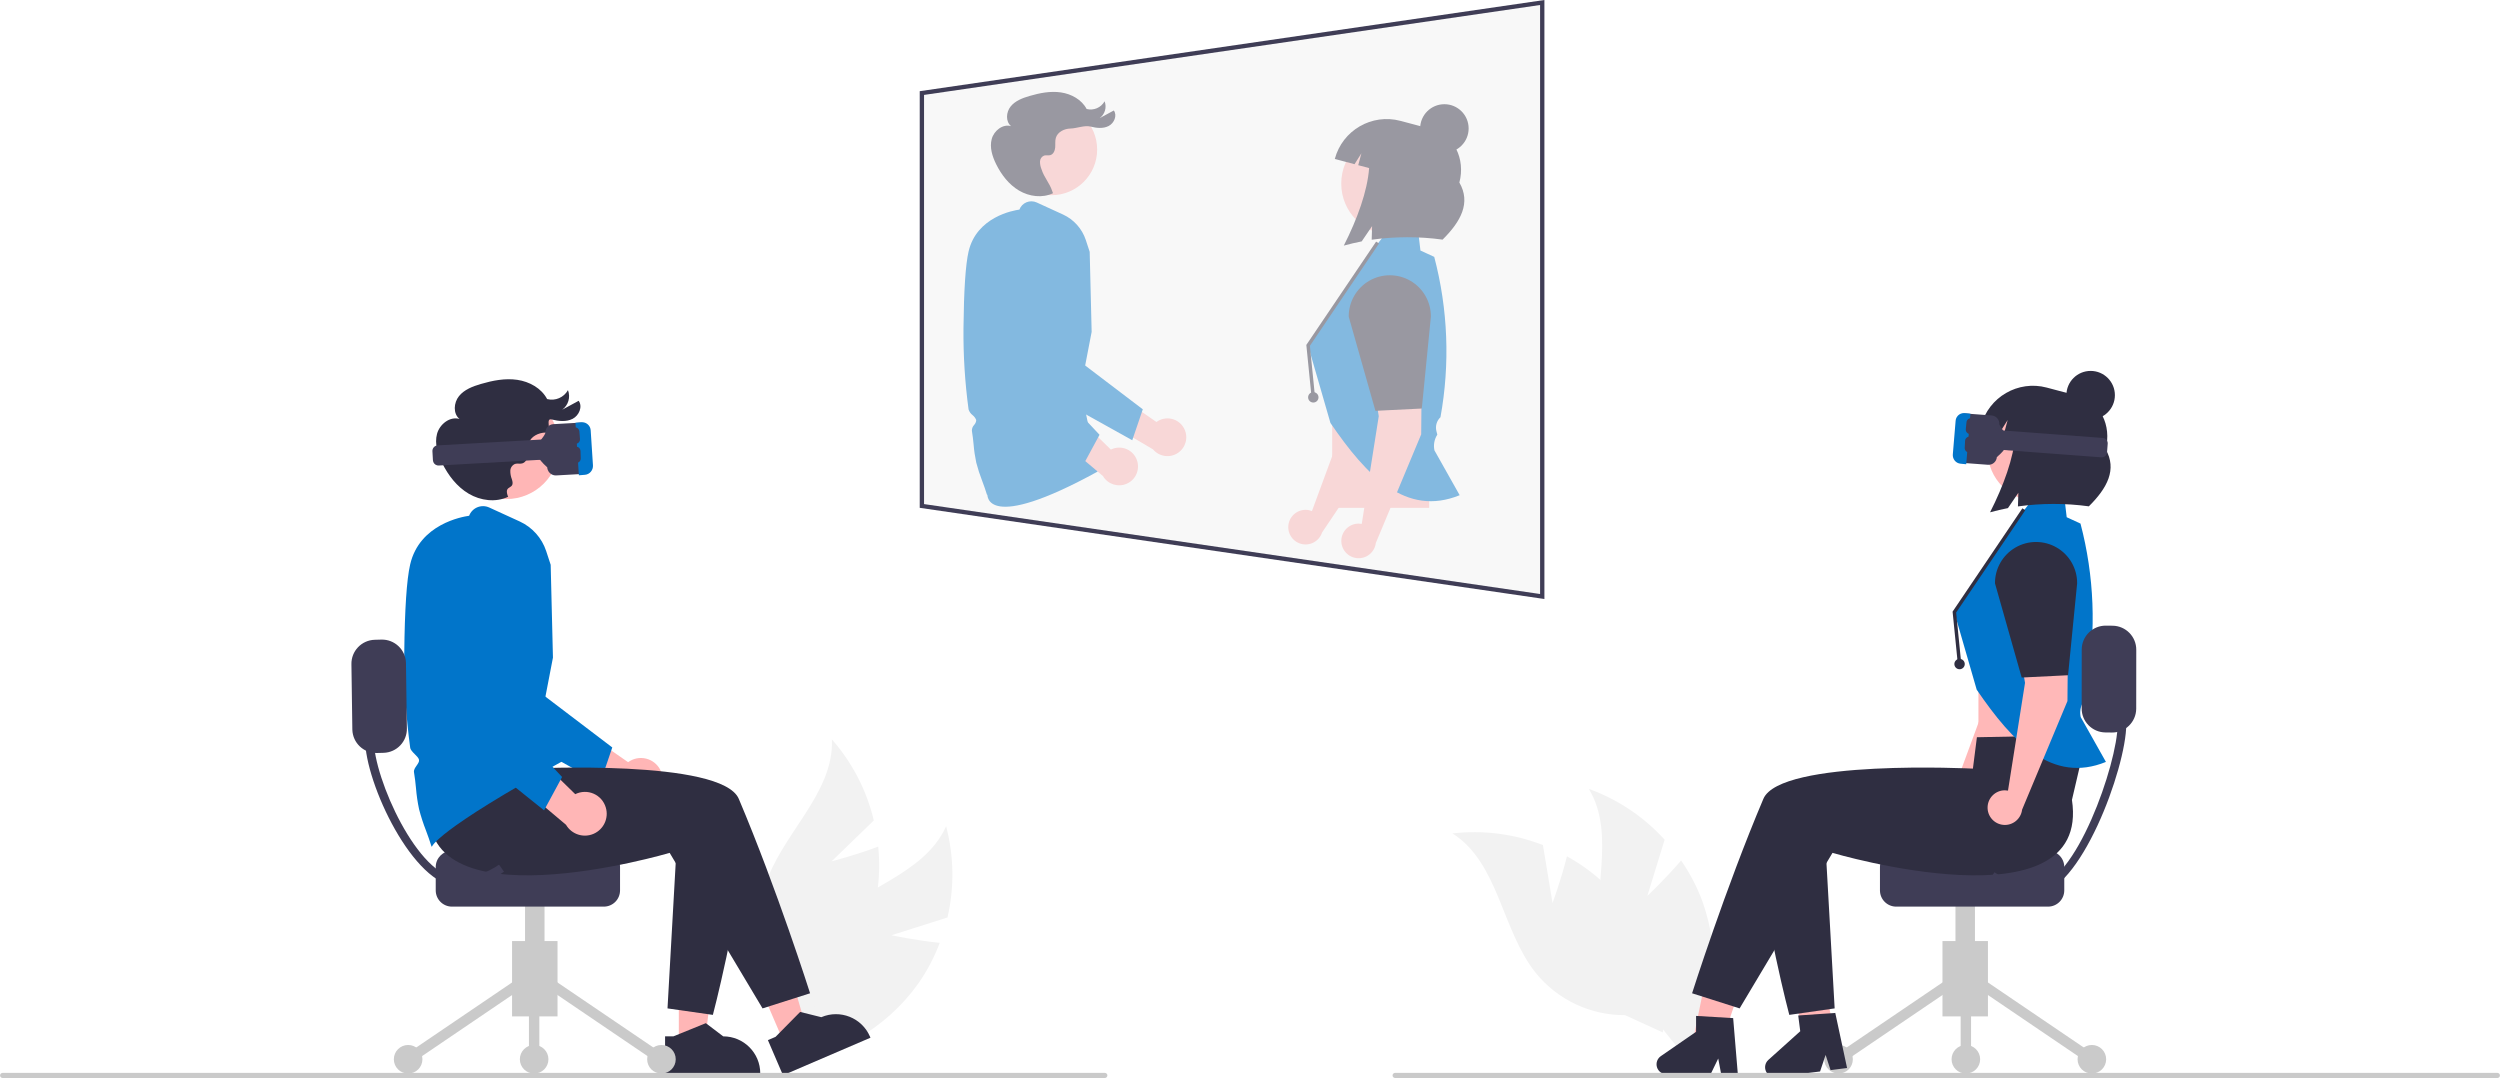
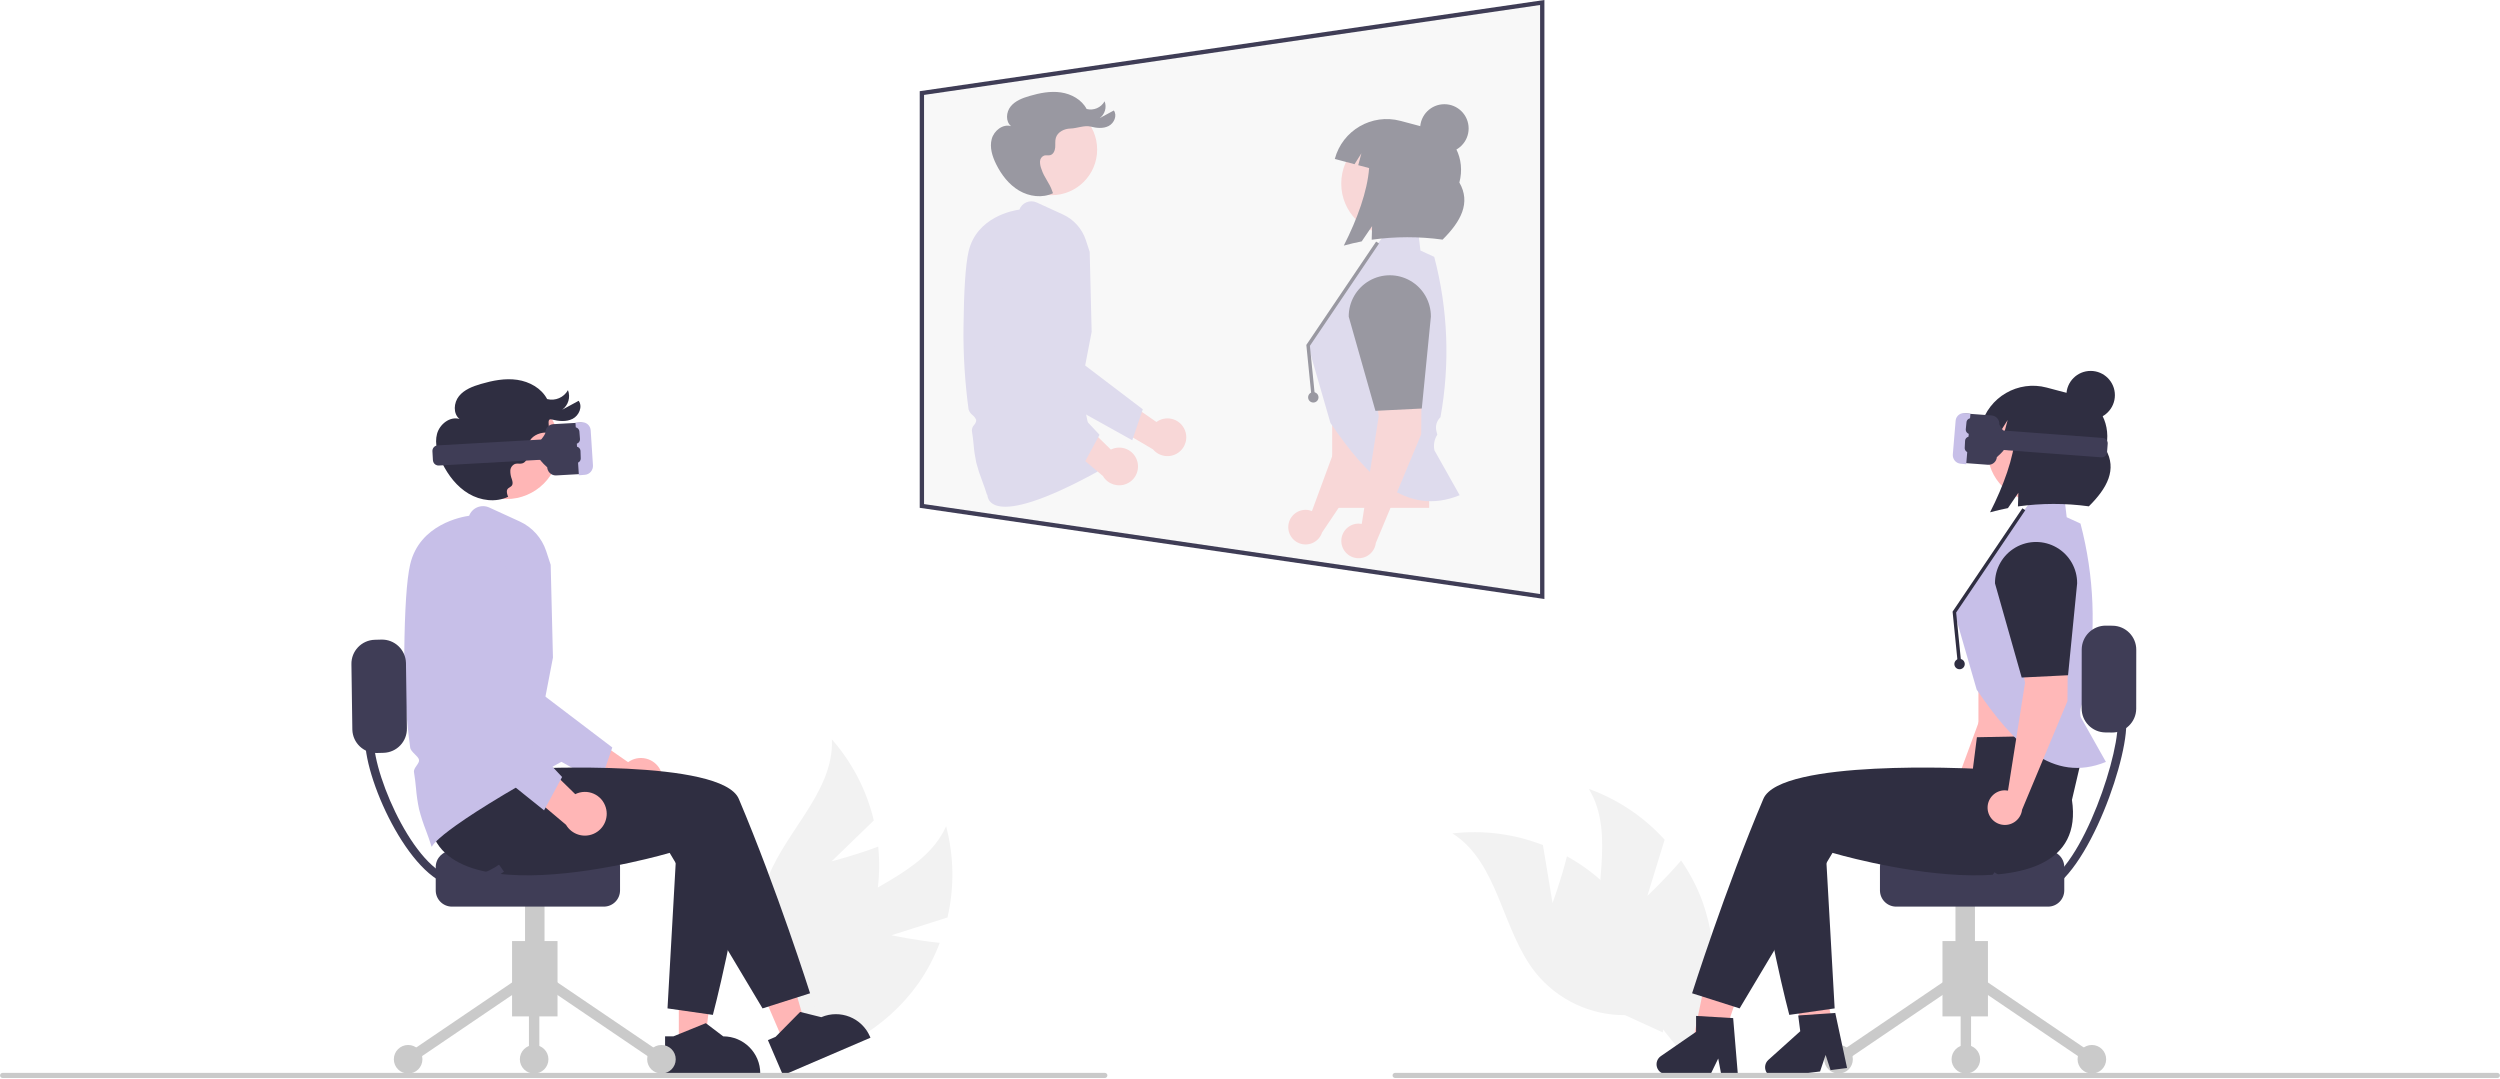
<svg xmlns="http://www.w3.org/2000/svg" data-name="Layer 1" width="1157.307" height="499.034" viewBox="0 0 1157.307 499.034">
  <path d="M434.023,633.429l25.93-8.225a87.77,87.77,0,0,0-.625-42.226c-10.417,23.163-40.98,28.837-58.394,47.325a52.794,52.794,0,0,0-13.505,43.722L381.974,692.531a88.466,88.466,0,0,0,64.385-36.624A85.453,85.453,0,0,0,456.371,636.951C445.313,635.844,434.023,633.429,434.023,633.429Z" transform="translate(-21.34638 -200.4831)" fill="#f2f2f2" />
  <path d="M406.315,599.209l19.54-18.926a87.77,87.77,0,0,0-19.391-37.515c1.006,25.377-23.818,44.087-31.159,68.4a52.794,52.794,0,0,0,7.412,45.156l3.371,18.997A88.466,88.466,0,0,0,427.381,613.826a85.453,85.453,0,0,0,.508-21.432C417.498,596.335,406.315,599.209,406.315,599.209Z" transform="translate(-21.34638 -200.4831)" fill="#f2f2f2" />
  <path d="M783.959,615.193l7.985-26.005a87.77,87.77,0,0,0-35.084-23.506c13.124,21.743.407,50.108,5.706,74.946a52.794,52.794,0,0,0,28.277,35.978l12.117,15.014a88.466,88.466,0,0,0,6.502-73.787,85.453,85.453,0,0,0-9.894-19.018C792.368,607.281,783.959,615.193,783.959,615.193Z" transform="translate(-21.34638 -200.4831)" fill="#f2f2f2" />
  <path d="M740.053,618.515,735.603,591.679a87.77,87.77,0,0,0-41.885-5.392c21.444,13.608,22.711,44.667,38.532,64.535a52.794,52.794,0,0,0,41.355,19.591l17.541,8.034a88.466,88.466,0,0,0-27.088-68.942,85.453,85.453,0,0,0-17.337-12.609C744.051,607.683,740.053,618.515,740.053,618.515Z" transform="translate(-21.34638 -200.4831)" fill="#f2f2f2" />
  <path d="M627.297,436.651a8.037,8.037,0,0,1,1.381.413l17.461-47.373,1.632-48.627a12.092,12.092,0,0,1,24.108-.879l0,0a95.396,95.396,0,0,1-1.455,29.54l-6.661,32.058-30.413,45.217a8.016,8.016,0,1,1-6.053-10.35Z" transform="translate(-21.34638 -200.4831)" fill="#ffb8b8" />
  <path d="M666.37,390.112l-21.261-3.144-3.612-45.176a19.017,19.017,0,1,1,37.301,7.424Z" transform="translate(-21.34638 -200.4831)" fill="#2f2e41" />
  <rect x="638.041" y="390.667" width="44.903" height="44.903" transform="translate(1299.638 625.7551) rotate(-180)" fill="#ffb8b8" />
-   <path d="M655.681,317.7l9.038-11.618,12.893-.559,1.287,10.927,6.388,2.946a171.329,171.329,0,0,1,2.886,74.227l0,0v0a6.609,6.609,0,0,0-1.88,6.42l.414,1.651-.038.06a9.672,9.672,0,0,0-1.284,7.22h0l11.679,20.752c-24.801,10.108-42.982-8.742-59.825-33.445l-10.424-36.083Z" transform="translate(-21.34638 -200.4831)" fill="#0175ca" />
+   <path d="M655.681,317.7l9.038-11.618,12.893-.559,1.287,10.927,6.388,2.946a171.329,171.329,0,0,1,2.886,74.227l0,0v0a6.609,6.609,0,0,0-1.88,6.42l.414,1.651-.038.06a9.672,9.672,0,0,0-1.284,7.22h0l11.679,20.752c-24.801,10.108-42.982-8.742-59.825-33.445l-10.424-36.083Z" transform="translate(-21.34638 -200.4831)" fill="#c7bfe8" />
  <polygon points="607.163 184.018 604.729 159.675 637.044 111.838 638.373 112.735 606.383 160.092 608.759 183.859 607.163 184.018" fill="#2f2e41" />
  <circle cx="607.961" cy="183.939" r="2.406" fill="#2f2e41" />
  <circle cx="644.727" cy="84.969" r="23.838" fill="#ffb8b8" />
  <path d="M669.671,256.44l2.892.77.982.261,11.006,2.93c9.755,2.597,15.296,13.599,12.374,24.574,5.394,9.351.72,18.023-7.774,26.437a119.656,119.656,0,0,0-32.82.039l.19-6.301-4.819,7.082q-4.126.798-8.279,1.944c6.292-12.391,10.93-25.189,11.721-35.879l-5.04-1.342,1.468-5.516-3.179,5.06-9.137-2.432,0,0A24.857,24.857,0,0,1,669.671,256.44Z" transform="translate(-21.34638 -200.4831)" fill="#2f2e41" />
  <circle cx="668.64" cy="59.465" r="11.226" fill="#2f2e41" />
  <path d="M650.292,442.871a8.038,8.038,0,0,1,1.435.135l7.878-49.87-7.892-48.01a12.092,12.092,0,0,1,23.473-5.568v0a95.396,95.396,0,0,1,4.339,29.256l-.275,32.742L658.249,451.84a8.016,8.016,0,1,1-7.957-8.969Z" transform="translate(-21.34638 -200.4831)" fill="#ffb8b8" />
  <path d="M679.529,389.601l-21.465,1.067-12.361-43.602a19.017,19.017,0,1,1,38.033,0Z" transform="translate(-21.34638 -200.4831)" fill="#2f2e41" />
  <path d="M569.59,399.029a8.668,8.668,0,0,0-12.902-3.194l-25.322-17.541L531,394.297l24.102,14.204a8.715,8.715,0,0,0,14.488-9.472Z" transform="translate(-21.34638 -200.4831)" fill="#ffb6b6" />
-   <path d="M545.495,404.281l-48.712-27.119-.013-.237c-.026-.454-2.559-45.493-1.564-55.105a25.586,25.586,0,0,1,7.125-15.454l.106-.098.144-.014a12.984,12.984,0,0,1,13.538,8.968,91.968,91.968,0,0,1,3.093,42.075l-1.285,8.005,32.444,24.658Z" transform="translate(-21.34638 -200.4831)" fill="#0175ca" />
+   <path d="M545.495,404.281l-48.712-27.119-.013-.237c-.026-.454-2.559-45.493-1.564-55.105a25.586,25.586,0,0,1,7.125-15.454l.106-.098.144-.014a12.984,12.984,0,0,1,13.538,8.968,91.968,91.968,0,0,1,3.093,42.075l-1.285,8.005,32.444,24.658Z" transform="translate(-21.34638 -200.4831)" fill="#c7bfe8" />
  <circle cx="486.768" cy="69.23" r="21.126" fill="#ffb6b6" />
  <path d="M508.814,289.922c-4.939,2.37-11.019,1.567-15.734-1.221s-8.186-7.336-10.611-12.248c-1.776-3.598-3.067-7.718-2.038-11.596s5.132-7.128,8.976-5.979c-2.634-2.121-2.327-6.494-.199-9.122s5.486-3.891,8.73-4.843c4.709-1.382,9.656-2.358,14.513-1.651s9.637,3.336,11.922,7.679a7.403,7.403,0,0,0,8.317-3.572,6.707,6.707,0,0,1-2.306,7.824l6.577-3.568c1.677,2.324.153,5.869-2.392,7.185s-5.622.965-8.4.262-6.397.853-9.262.91-5.964,1.556-6.785,4.302c-.43,1.438-.179,2.982-.306,4.478s-.843,3.155-2.293,3.544c-.916.246-1.918-.08-2.826.193a3.032,3.032,0,0,0-1.911,2.714,8.901,8.901,0,0,0,.631,3.445c1.434,4.419,3.729,6.252,5.163,10.671" transform="translate(-21.34638 -200.4831)" fill="#2f2e41" />
-   <path d="M478.406,429.519l-.012-.001-.167-.028-.048-.162c-.607-2.043-1.38-4.134-2.128-6.156a74.233,74.233,0,0,1-2.783-8.58,65.711,65.711,0,0,1-1.23-8.446c-.209-2.061-.424-4.192-.791-6.29a3.853,3.853,0,0,1,1.051-2.667,3.532,3.532,0,0,0,.966-2.245,5.341,5.341,0,0,0-1.689-2.284,5.504,5.504,0,0,1-1.853-2.628,261.761,261.761,0,0,1-2.359-37.708c.175-17.447.964-29.339,2.343-35.346,3.711-16.153,20.853-19.101,23.537-19.464a5.925,5.925,0,0,1,8.014-3.305l12.18,5.576a19.83,19.83,0,0,1,10.543,11.775l1.809,5.516.906,37.03-5.023,26.076L529.5,418.768C477.197,447.484,478.575,429.519,478.406,429.519Z" transform="translate(-21.34638 -200.4831)" fill="#0175ca" />
+   <path d="M478.406,429.519l-.012-.001-.167-.028-.048-.162c-.607-2.043-1.38-4.134-2.128-6.156a74.233,74.233,0,0,1-2.783-8.58,65.711,65.711,0,0,1-1.23-8.446c-.209-2.061-.424-4.192-.791-6.29a3.853,3.853,0,0,1,1.051-2.667,3.532,3.532,0,0,0,.966-2.245,5.341,5.341,0,0,0-1.689-2.284,5.504,5.504,0,0,1-1.853-2.628,261.761,261.761,0,0,1-2.359-37.708c.175-17.447.964-29.339,2.343-35.346,3.711-16.153,20.853-19.101,23.537-19.464a5.925,5.925,0,0,1,8.014-3.305l12.18,5.576a19.83,19.83,0,0,1,10.543,11.775l1.809,5.516.906,37.03-5.023,26.076L529.5,418.768C477.197,447.484,478.575,429.519,478.406,429.519Z" transform="translate(-21.34638 -200.4831)" fill="#c7bfe8" />
  <path d="M547.781,413.912a8.668,8.668,0,0,0-12.187-5.306l-22.033-21.528-3.036,15.717,21.389,18.033a8.715,8.715,0,0,0,15.867-6.917Z" transform="translate(-21.34638 -200.4831)" fill="#ffb6b6" />
-   <path d="M523.147,415.063l-43.493-34.881.026-.236c.05-.451,5.083-45.28,7.67-54.591a25.586,25.586,0,0,1,9.608-14.045l.121-.078.144.011a12.984,12.984,0,0,1,11.848,11.105,91.968,91.968,0,0,1-3.985,42L502.482,372.024,530.347,401.759Z" transform="translate(-21.34638 -200.4831)" fill="#0175ca" />
+   <path d="M523.147,415.063l-43.493-34.881.026-.236c.05-.451,5.083-45.28,7.67-54.591a25.586,25.586,0,0,1,9.608-14.045l.121-.078.144.011a12.984,12.984,0,0,1,11.848,11.105,91.968,91.968,0,0,1-3.985,42L502.482,372.024,530.347,401.759Z" transform="translate(-21.34638 -200.4831)" fill="#c7bfe8" />
  <path d="M327.078,557.015a10.056,10.056,0,0,0-14.967-3.706l-29.375-20.349-.424,18.565L310.272,568.003a10.11,10.11,0,0,0,16.806-10.988Z" transform="translate(-21.34638 -200.4831)" fill="#ffb6b6" />
-   <path d="M299.127,563.108l-56.509-31.46-.016-.275c-.03-.526-2.968-52.774-1.815-63.925a29.681,29.681,0,0,1,8.266-17.928l.124-.113.167-.016a15.062,15.062,0,0,1,15.705,10.404,106.688,106.688,0,0,1,3.588,48.809l-1.491,9.286,37.637,28.605Z" transform="translate(-21.34638 -200.4831)" fill="#0175ca" />
+   <path d="M299.127,563.108l-56.509-31.46-.016-.275c-.03-.526-2.968-52.774-1.815-63.925a29.681,29.681,0,0,1,8.266-17.928l.124-.113.167-.016a15.062,15.062,0,0,1,15.705,10.404,106.688,106.688,0,0,1,3.588,48.809l-1.491,9.286,37.637,28.605Z" transform="translate(-21.34638 -200.4831)" fill="#c7bfe8" />
  <polygon points="363.145 483.213 374.015 478.544 361.18 434.396 345.137 441.287 363.145 483.213" fill="#ffb6b6" />
  <path d="M376.828,681.983l3.534-1.518,11.388-11.537,9.805,2.434.001-0a17.151,17.151,0,0,1,22.526,8.99l.22.512-40.485,17.389Z" transform="translate(-21.34638 -200.4831)" fill="#2f2e41" />
  <polygon points="314.246 484.351 326.076 484.35 331.704 438.72 314.244 438.72 314.246 484.351" fill="#ffb6b6" />
  <path d="M329.226,680.236l3.846-0,15.017-6.107,8.048,6.106h.001a17.151,17.151,0,0,1,17.15,17.15v.557l-44.062.002Z" transform="translate(-21.34638 -200.4831)" fill="#2f2e41" />
  <rect x="237.043" y="435.636" width="21.047" height="34.878" fill="#cacaca" />
  <rect x="299.882" y="643.181" width="4.811" height="61.045" transform="translate(-446.2676 345.0736) rotate(-55.84051)" fill="#cacaca" />
  <rect x="205.016" y="671.298" width="61.045" height="4.811" transform="translate(-358.996 48.00218) rotate(-34.15969)" fill="#cacaca" />
  <circle cx="306.198" cy="490.359" r="6.615" fill="#cacaca" />
  <circle cx="247.266" cy="490.359" r="6.615" fill="#cacaca" />
  <circle cx="188.935" cy="490.359" r="6.615" fill="#cacaca" />
  <rect x="244.861" y="456.082" width="4.811" height="34.277" fill="#cacaca" />
  <rect x="243.057" y="404.968" width="9.02" height="46.304" fill="#cacaca" />
  <path d="M223.055,612.667V601.843A7.525,7.525,0,0,1,230.572,594.326h70.29a7.525,7.525,0,0,1,7.517,7.517v10.824a7.525,7.525,0,0,1-7.517,7.517H230.572A7.525,7.525,0,0,1,223.055,612.667Z" transform="translate(-21.34638 -200.4831)" fill="#3f3d56" />
  <path d="M532.825,699.517H22.531a1.191,1.191,0,0,1,0-2.381h510.294a1.191,1.191,0,0,1,0,2.381Z" transform="translate(-21.34638 -200.4831)" fill="#cacaca" />
  <path d="M213.5,540.768l51,1,1.851,14.527s89.149-4.527,97,14c17.679,41.719,33,90,33,90l-22,7-43-72s-119.851,35.473-110.851-24.527Z" transform="translate(-21.34638 -200.4831)" fill="#2f2e41" />
  <path d="M367.775,583.173c-5.233,45.007-16.424,87.121-16.424,87.121l-21-3,4.783-84.872" transform="translate(-21.34638 -200.4831)" fill="#2f2e41" />
  <circle cx="234.417" cy="206.518" r="24.507" fill="#ffb6b6" />
  <path d="M256.574,430.445c-5.73,2.749-12.782,1.818-18.253-1.417s-9.496-8.51-12.31-14.208c-2.06-4.173-3.557-8.953-2.364-13.452s5.953-8.268,10.413-6.936c-3.055-2.46-2.699-7.533-.23-10.582s6.364-4.514,10.128-5.619c5.462-1.603,11.202-2.735,16.835-1.915s11.18,3.87,13.831,8.908a8.587,8.587,0,0,0,9.648-4.144,7.78,7.78,0,0,1-2.675,9.077l7.63-4.139c1.945,2.696.178,6.808-2.775,8.335s-6.522,1.12-9.744.304.58,5.99-2.744,6.055-6.919,1.805-7.871,4.99c-.498,1.668-.208,3.46-.355,5.195s-.978,3.66-2.66,4.112c-1.062.286-2.225-.093-3.278.224a3.517,3.517,0,0,0-2.217,3.149,10.326,10.326,0,0,0,.732,3.996c1.663,5.127-3.674,2.253-2.011,7.38" transform="translate(-21.34638 -200.4831)" fill="#2f2e41" />
-   <path d="M221.3,592.385l-.014-.002-.194-.033-.056-.188c-.705-2.37-1.601-4.796-2.468-7.142a86.118,86.118,0,0,1-3.229-9.953,76.229,76.229,0,0,1-1.427-9.797c-.242-2.391-.492-4.863-.917-7.297-.189-1.081.527-2.104,1.219-3.094.642-.918,1.248-1.784,1.121-2.604-.13-.838-1.06-1.759-1.959-2.65-.986-.976-2.005-1.986-2.149-3.048a303.655,303.655,0,0,1-2.736-43.744c.203-20.239,1.118-34.035,2.718-41.004,4.304-18.738,24.191-22.158,27.304-22.58a6.874,6.874,0,0,1,9.296-3.834l14.13,6.468a23.004,23.004,0,0,1,12.231,13.66l2.099,6.399,1.051,42.957-5.827,30.25,11.384,17.077C222.203,585.538,221.495,592.385,221.3,592.385Z" transform="translate(-21.34638 -200.4831)" fill="#0175ca" />
+   <path d="M221.3,592.385l-.014-.002-.194-.033-.056-.188c-.705-2.37-1.601-4.796-2.468-7.142a86.118,86.118,0,0,1-3.229-9.953,76.229,76.229,0,0,1-1.427-9.797c-.242-2.391-.492-4.863-.917-7.297-.189-1.081.527-2.104,1.219-3.094.642-.918,1.248-1.784,1.121-2.604-.13-.838-1.06-1.759-1.959-2.65-.986-.976-2.005-1.986-2.149-3.048a303.655,303.655,0,0,1-2.736-43.744c.203-20.239,1.118-34.035,2.718-41.004,4.304-18.738,24.191-22.158,27.304-22.58a6.874,6.874,0,0,1,9.296-3.834l14.13,6.468a23.004,23.004,0,0,1,12.231,13.66l2.099,6.399,1.051,42.957-5.827,30.25,11.384,17.077C222.203,585.538,221.495,592.385,221.3,592.385Z" transform="translate(-21.34638 -200.4831)" fill="#c7bfe8" />
  <path d="M926.464,560.117a8.037,8.037,0,0,1,1.381.413l17.461-47.373,1.632-48.627a12.092,12.092,0,0,1,24.108-.879l0,0a95.396,95.396,0,0,1-1.455,29.54l-6.661,32.058-30.413,45.217a8.016,8.016,0,1,1-6.053-10.35Z" transform="translate(-21.34638 -200.4831)" fill="#ffb8b8" />
  <path d="M965.537,513.578l-21.261-3.144-3.612-45.176a19.017,19.017,0,1,1,37.301,7.424Z" transform="translate(-21.34638 -200.4831)" fill="#2f2e41" />
  <rect x="937.207" y="514.134" width="44.903" height="44.903" transform="translate(1897.972 872.6872) rotate(-180)" fill="#ffb8b8" />
  <polygon points="809.373 445.894 792.224 440.124 782.674 486.804 794.294 490.713 809.373 445.894" fill="#ffb6b6" />
  <polygon points="839.786 437.013 822.178 441.177 838.737 485.853 850.668 483.031 839.786 437.013" fill="#ffb6b6" />
  <rect x="899.217" y="435.636" width="21.047" height="34.878" fill="#cacaca" />
  <rect x="867.19" y="671.298" width="61.045" height="4.811" transform="translate(-244.7548 419.8097) rotate(-34.15949)" fill="#cacaca" />
  <rect x="962.056" y="643.181" width="4.811" height="61.045" transform="translate(-155.9049 893.0038) rotate(-55.84031)" fill="#cacaca" />
  <circle cx="851.109" cy="490.359" r="6.615" fill="#cacaca" />
  <circle cx="910.041" cy="490.359" r="6.615" fill="#cacaca" />
  <circle cx="968.372" cy="490.359" r="6.615" fill="#cacaca" />
  <rect x="907.636" y="456.082" width="4.811" height="34.277" fill="#cacaca" />
  <rect x="905.23" y="404.968" width="9.02" height="46.304" fill="#cacaca" />
  <path d="M969.428,620.184H899.138a7.525,7.525,0,0,1-7.517-7.517V601.843a7.525,7.525,0,0,1,7.517-7.517H969.428a7.525,7.525,0,0,1,7.517,7.517v10.824A7.525,7.525,0,0,1,969.428,620.184Z" transform="translate(-21.34638 -200.4831)" fill="#3f3d56" />
  <path d="M980.5,570.768c9,60-110.851,24.527-110.851,24.527l-43,72-22-7s15.321-48.281,33-90c7.851-18.527,97-14,97-14l1.851-14.527,51-1Z" transform="translate(-21.34638 -200.4831)" fill="#2f2e41" />
  <path d="M865.866,582.423l4.783,84.872-21,3s-11.191-42.114-16.424-87.121" transform="translate(-21.34638 -200.4831)" fill="#2f2e41" />
-   <path d="M954.848,441.166l9.038-11.618,12.893-.559,1.287,10.927,6.388,2.946a171.329,171.329,0,0,1,2.886,74.227l0,0v0a6.609,6.609,0,0,0-1.88,6.42l.414,1.651-.038.06a9.672,9.672,0,0,0-1.284,7.22h0l11.679,20.752c-24.801,10.108-42.982-8.742-59.825-33.445l-10.424-36.083Z" transform="translate(-21.34638 -200.4831)" fill="#0175ca" />
+   <path d="M954.848,441.166l9.038-11.618,12.893-.559,1.287,10.927,6.388,2.946a171.329,171.329,0,0,1,2.886,74.227l0,0v0a6.609,6.609,0,0,0-1.88,6.42l.414,1.651-.038.06a9.672,9.672,0,0,0-1.284,7.22h0l11.679,20.752c-24.801,10.108-42.982-8.742-59.825-33.445l-10.424-36.083Z" transform="translate(-21.34638 -200.4831)" fill="#c7bfe8" />
  <polygon points="906.33 307.484 903.896 283.141 936.211 235.304 937.54 236.201 905.549 283.558 907.926 307.325 906.33 307.484" fill="#2f2e41" />
  <circle cx="907.128" cy="307.405" r="2.406" fill="#2f2e41" />
  <circle cx="943.894" cy="208.435" r="23.838" fill="#ffb8b8" />
  <path d="M968.838,379.906l2.892.77.982.261,11.006,2.93c9.755,2.597,15.296,13.599,12.374,24.574,5.394,9.351.72,18.023-7.774,26.437a119.655,119.655,0,0,0-32.82.039l.19-6.301-4.819,7.082q-4.126.798-8.279,1.944c6.292-12.391,10.93-25.189,11.721-35.879l-5.04-1.342,1.468-5.516-3.179,5.06-9.137-2.432,0,0A24.857,24.857,0,0,1,968.838,379.906Z" transform="translate(-21.34638 -200.4831)" fill="#2f2e41" />
  <circle cx="967.807" cy="182.931" r="11.226" fill="#2f2e41" />
  <path d="M949.459,566.337a8.038,8.038,0,0,1,1.435.135l7.878-49.87-7.892-48.01a12.092,12.092,0,0,1,23.473-5.568v0a95.396,95.396,0,0,1,4.339,29.256l-.275,32.742L957.416,575.306a8.016,8.016,0,1,1-7.957-8.969Z" transform="translate(-21.34638 -200.4831)" fill="#ffb8b8" />
  <path d="M978.696,513.067l-21.465,1.067-12.361-43.602a19.017,19.017,0,1,1,38.033,0Z" transform="translate(-21.34638 -200.4831)" fill="#2f2e41" />
  <path d="M825.83,697.768h-7.705l-1.375-7.275-3.523,7.275H792.79a4.594,4.594,0,0,1-2.61-8.374L806.5,678.122v-7.355l17.166,1.025Z" transform="translate(-21.34638 -200.4831)" fill="#2f2e41" />
  <path d="M876.399,694.884l-7.642.983-2.293-7.04-2.565,7.665-20.269,2.608a4.594,4.594,0,0,1-3.658-7.973L854.72,677.866l-.939-7.294,17.156-1.175Z" transform="translate(-21.34638 -200.4831)" fill="#2f2e41" />
  <path d="M665.988,698.33a1.191,1.191,0,0,1,1.187-1.195h510.294a1.191,1.191,0,0,1,0,2.381h-510.294A1.191,1.191,0,0,1,665.988,698.33Z" transform="translate(-21.34638 -200.4831)" fill="#cacaca" />
  <path d="M941.611,415.64l-11.908-.893a3.848,3.848,0,0,1-3.546-4.12l1.137-15.17a3.848,3.848,0,0,1,4.121-3.546l11.908.893.001,0a3.843,3.843,0,0,1,3.545,4.12c1.779,4.329,8.445,7.012-1.137,15.17a3.843,3.843,0,0,1-4.121,3.546Z" transform="translate(-21.34638 -200.4831)" fill="#3f3d56" />
-   <path d="M930.813,391.732l2.692.267-1.954,23.395-2.693-.267a3.845,3.845,0,0,1-2.615-1.418,4.022,4.022,0,0,1-.891-2.888l1.298-15.542a3.865,3.865,0,0,1,3.019-3.486A3.74,3.74,0,0,1,930.813,391.732Z" transform="translate(-21.34638 -200.4831)" fill="#0175ca" />
+   <path d="M930.813,391.732l2.692.267-1.954,23.395-2.693-.267a3.845,3.845,0,0,1-2.615-1.418,4.022,4.022,0,0,1-.891-2.888l1.298-15.542a3.865,3.865,0,0,1,3.019-3.486A3.74,3.74,0,0,1,930.813,391.732Z" transform="translate(-21.34638 -200.4831)" fill="#c7bfe8" />
  <path d="M994.082,412.191l-53.765-4.029a2.488,2.488,0,0,1-2.293-2.664l.301-4.014 0-.001a2.486,2.486,0,0,1,2.665-2.292l53.765,4.029h0a2.486,2.486,0,0,1,2.293,2.664l-.301,4.014a2.485,2.485,0,0,1-2.665,2.293Z" transform="translate(-21.34638 -200.4831)" fill="#3f3d56" />
  <path d="M933.189,401.409l-0.0 0a2.048,2.048,0,0,1-1.833-2.237l.323-3.255.003-.026a2.045,2.045,0,0,1,4.067.429l-.323,3.255a2.044,2.044,0,0,1-2.236,1.834Z" transform="translate(-21.34638 -200.4831)" fill="#3f3d56" />
  <path d="M932.793,409.942l-0,0a2.045,2.045,0,0,1-1.936-2.148l.17-3.267a2.045,2.045,0,0,1,4.084.213l-.17,3.267a2.041,2.041,0,0,1-2.148,1.936Z" transform="translate(-21.34638 -200.4831)" fill="#3f3d56" />
  <path d="M999.03,539.583l-3.068-.035a11.107,11.107,0,0,1-10.967-11.219l.025-27.258a11.107,11.107,0,0,1,11.219-10.967l3.068.035a11.107,11.107,0,0,1,10.967,11.219l-.025,27.258A11.107,11.107,0,0,1,999.03,539.583Z" transform="translate(-21.34638 -200.4831)" fill="#3f3d56" />
  <path d="M942.335,607.542l2.307-3.268a33.004,33.004,0,0,0,19,6.02c18.227.002,38.005-56.3,38.008-74.527h4c-.023,20.425-21.575,78.504-42,78.527A36.763,36.763,0,0,1,942.335,607.542Z" transform="translate(-21.34638 -200.4831)" fill="#3f3d56" />
  <path d="M301.778,574.28a10.056,10.056,0,0,0-14.137-6.156l-25.56-24.973-3.522,18.233,24.812,20.92a10.11,10.11,0,0,0,18.407-8.024Z" transform="translate(-21.34638 -200.4831)" fill="#ffb6b6" />
-   <path d="M273.201,575.615l-50.455-40.464.031-.274c.058-.524,5.896-52.528,8.898-63.329a29.681,29.681,0,0,1,11.146-16.294l.141-.091.167.012a15.062,15.062,0,0,1,13.745,12.883,106.688,106.688,0,0,1-4.622,48.722l-3.023,8.906,32.325,34.494Z" transform="translate(-21.34638 -200.4831)" fill="#0175ca" />
+   <path d="M273.201,575.615l-50.455-40.464.031-.274c.058-.524,5.896-52.528,8.898-63.329a29.681,29.681,0,0,1,11.146-16.294l.141-.091.167.012a15.062,15.062,0,0,1,13.745,12.883,106.688,106.688,0,0,1-4.622,48.722l-3.023,8.906,32.325,34.494Z" transform="translate(-21.34638 -200.4831)" fill="#c7bfe8" />
  <path d="M184.455,538.271,184.029,508.04a11.107,11.107,0,0,1,10.792-11.388l3.067-.082a11.107,11.107,0,0,1,11.388,10.792l.427,30.231a11.107,11.107,0,0,1-10.792,11.388l-3.067.083A11.107,11.107,0,0,1,184.455,538.271Z" transform="translate(-21.34638 -200.4831)" fill="#3f3d56" />
  <path d="M233.351,610.768c-20.425-.023-42.977-47.575-43-68h4c.002,18.227,20.78,64.002,39.008,64a33.004,33.004,0,0,0,19-6.02l2.307,3.268A36.763,36.763,0,0,1,233.351,610.768Z" transform="translate(-21.34638 -200.4831)" fill="#3f3d56" />
  <path d="M277.691,420.459a3.998,3.998,0,0,1-3.025-3.649c-9.789-8.65-2.819-11.307-.89-15.767a3.99,3.99,0,0,1,3.758-4.208l.001,0,12.376-.699a3.994,3.994,0,0,1,4.209,3.759l.89,15.767a3.995,3.995,0,0,1-3.759,4.208l-12.376.699A3.98,3.98,0,0,1,277.691,420.459Z" transform="translate(-21.34638 -200.4831)" fill="#3f3d56" />
-   <path d="M291.724,396.046a4.012,4.012,0,0,1,3.066,3.675l1.051,16.156a4.175,4.175,0,0,1-.98,2.981,3.992,3.992,0,0,1-2.741,1.422l-2.8.225-1.582-24.32,2.799-.226A3.882,3.882,0,0,1,291.724,396.046Z" transform="translate(-21.34638 -200.4831)" fill="#0175ca" />
+   <path d="M291.724,396.046a4.012,4.012,0,0,1,3.066,3.675l1.051,16.156a4.175,4.175,0,0,1-.98,2.981,3.992,3.992,0,0,1-2.741,1.422l-2.8.225-1.582-24.32,2.799-.226A3.882,3.882,0,0,1,291.724,396.046Z" transform="translate(-21.34638 -200.4831)" fill="#c7bfe8" />
  <path d="M223.714,415.915a2.584,2.584,0,0,1-1.956-2.359l-.236-4.172a2.58,2.58,0,0,1,2.431-2.721h0L279.833,403.507a2.58,2.58,0,0,1,2.722,2.43l0.0.001.236,4.171a2.583,2.583,0,0,1-2.431,2.722l-55.88,3.156A2.566,2.566,0,0,1,223.714,415.915Z" transform="translate(-21.34638 -200.4831)" fill="#3f3d56" />
  <path d="M287.207,405.903a2.126,2.126,0,0,1-1.606-1.891l-.273-3.385a2.123,2.123,0,1,1,4.229-.368l.002.027.273,3.385a2.126,2.126,0,0,1-1.945,2.287l-0-0A2.116,2.116,0,0,1,287.207,405.903Z" transform="translate(-21.34638 -200.4831)" fill="#3f3d56" />
  <path d="M287.549,414.761a2.125,2.125,0,0,1-1.607-1.989l-.114-3.394a2.123,2.123,0,0,1,4.243-.143l.114,3.394a2.123,2.123,0,0,1-2.05,2.193l-0,0A2.133,2.133,0,0,1,287.549,414.761Z" transform="translate(-21.34638 -200.4831)" fill="#3f3d56" />
-   <path id="f2de2510-d869-4726-96f2-631808817dc6-345" data-name="af4baad4-c88d-44ba-bf25-f9ac1002d243" d="M448.108,243.557l287.178-41.917v274.979l-287.178-41.916Z" transform="translate(-21.34638 -200.4831)" fill="#f2f2f2" opacity="0.54" />
+   <path id="f2de2510-d869-4726-96f2-631808817dc6-1216" data-name="af4baad4-c88d-44ba-bf25-f9ac1002d243" d="M448.108,243.557l287.178-41.917v274.979l-287.178-41.916Z" transform="translate(-21.34638 -200.4831)" fill="#f2f2f2" opacity="0.54" />
  <path d="M736.287,477.775l-289.179-42.207V242.692l289.179-42.209ZM449.108,433.838,734.287,475.462V202.797l-285.179,41.625Z" transform="translate(-21.34638 -200.4831)" fill="#3f3d56" />
</svg>
